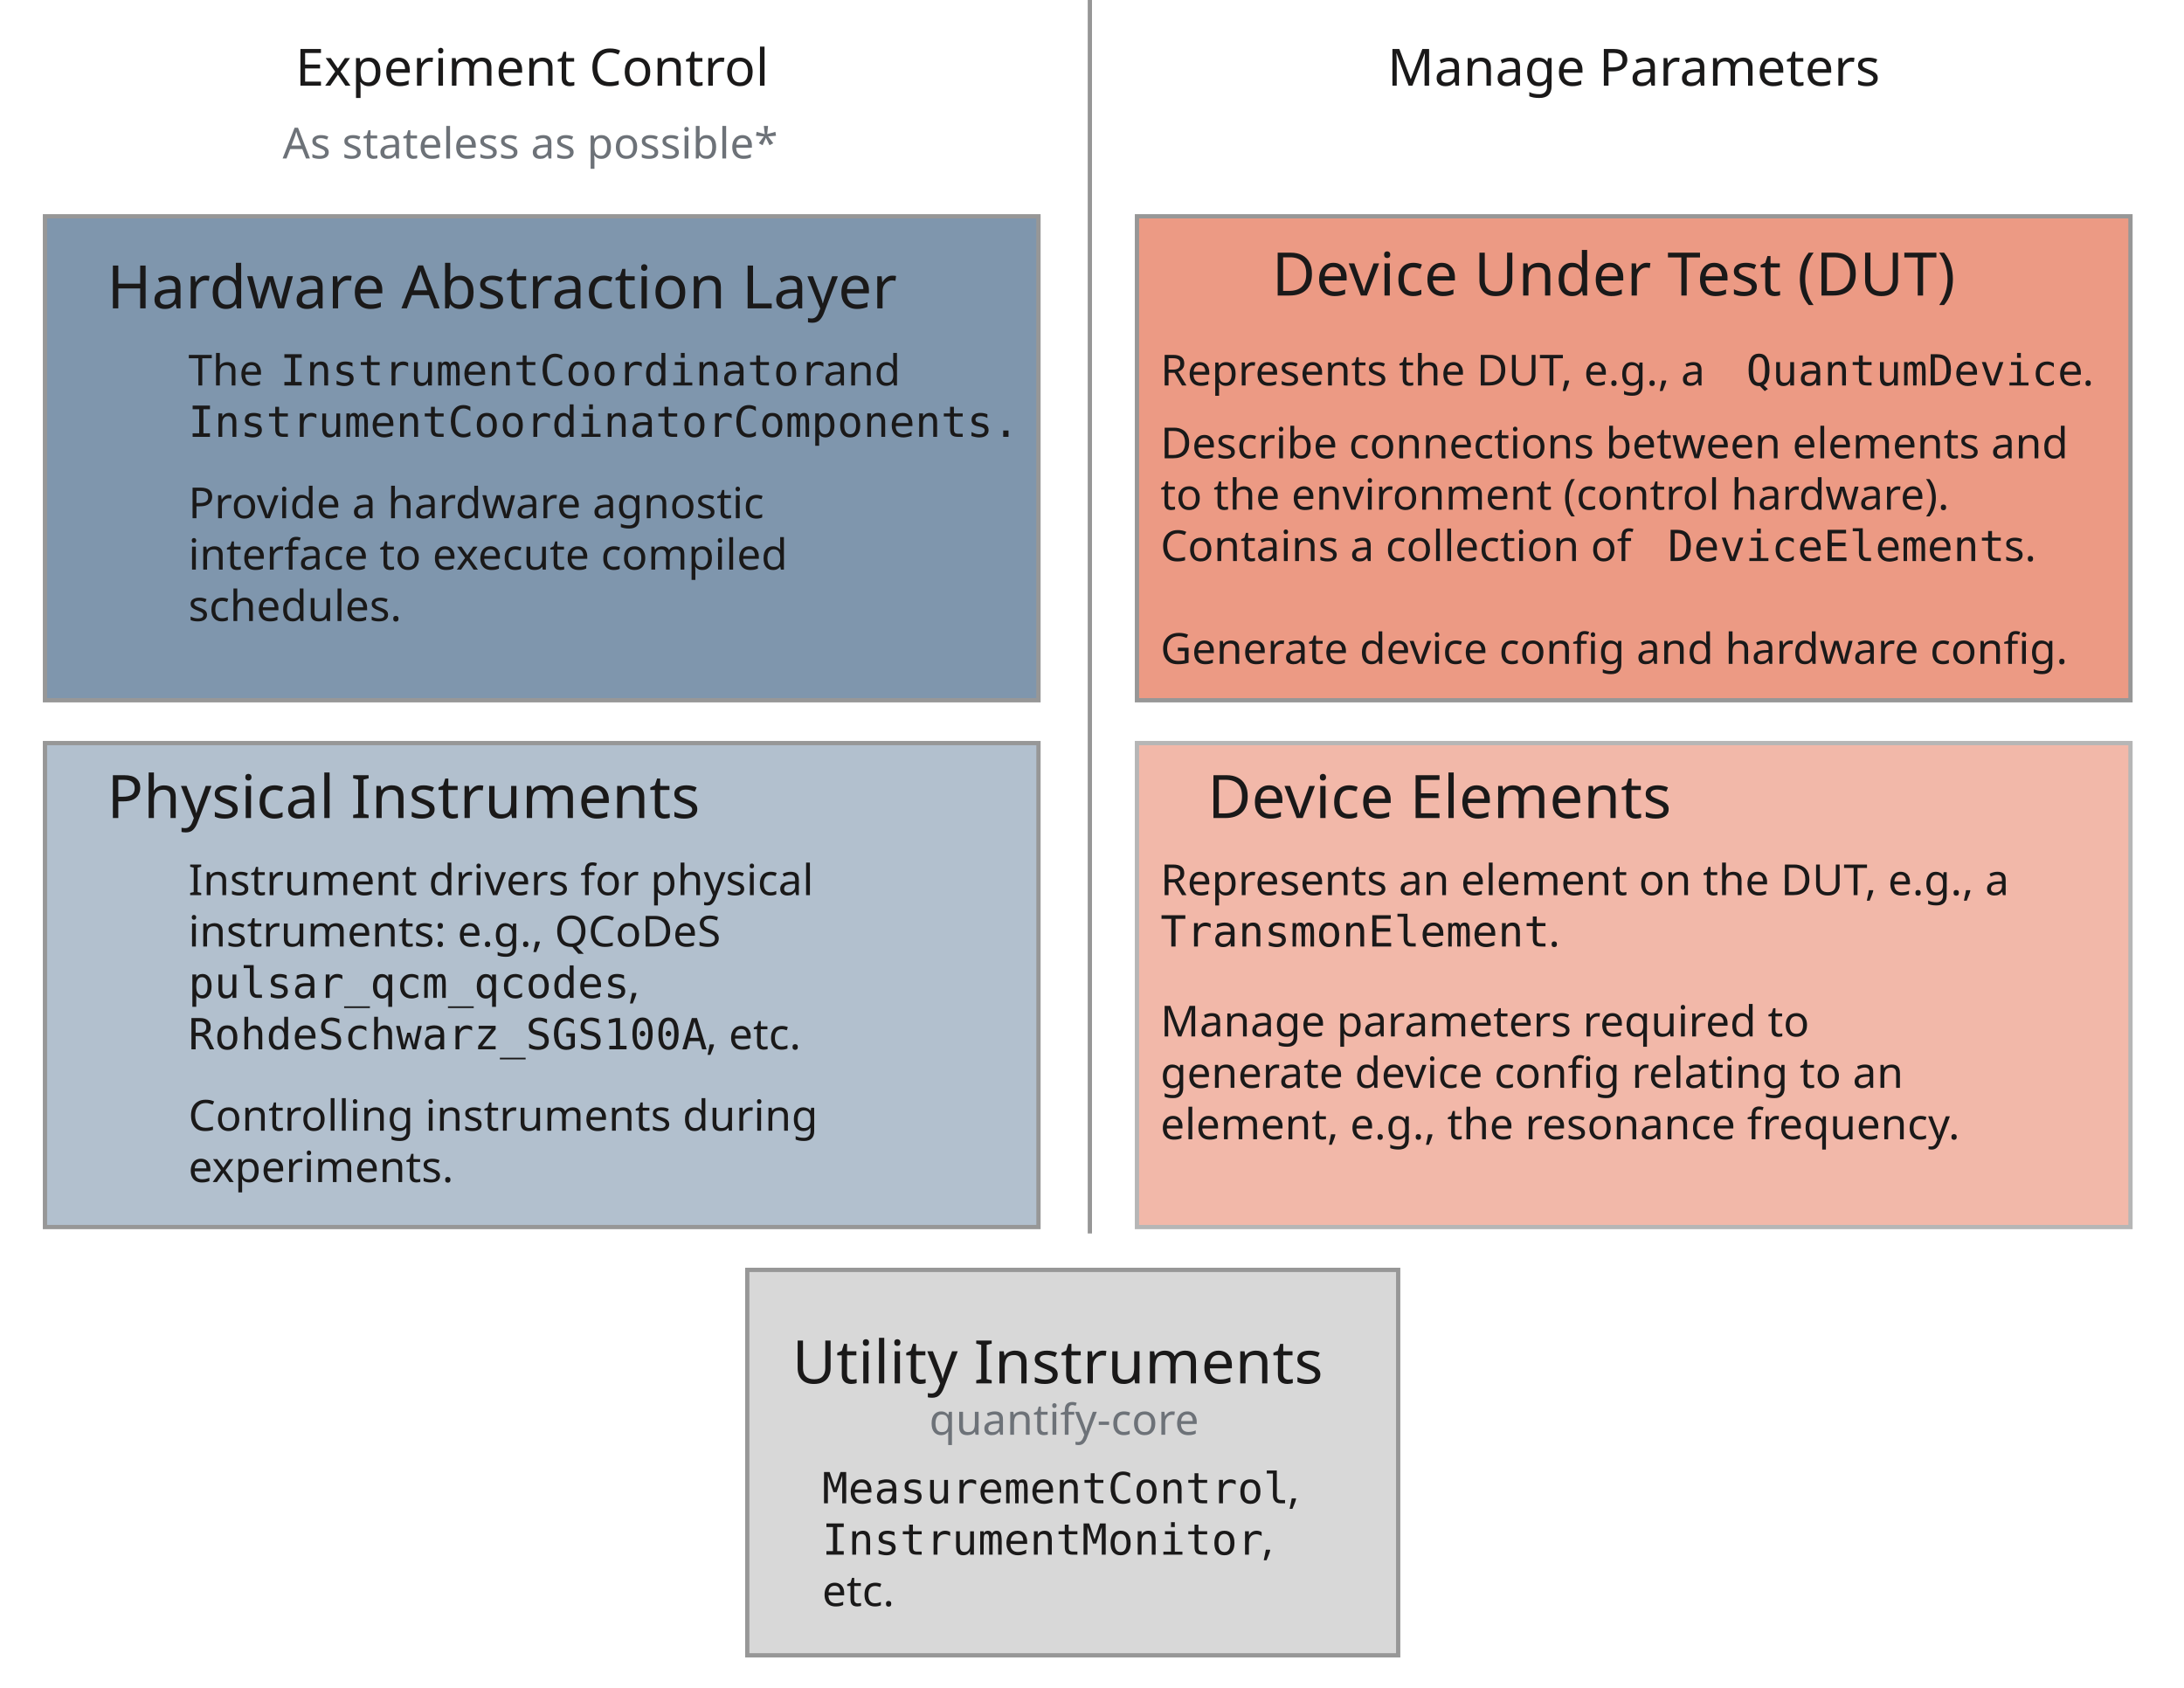
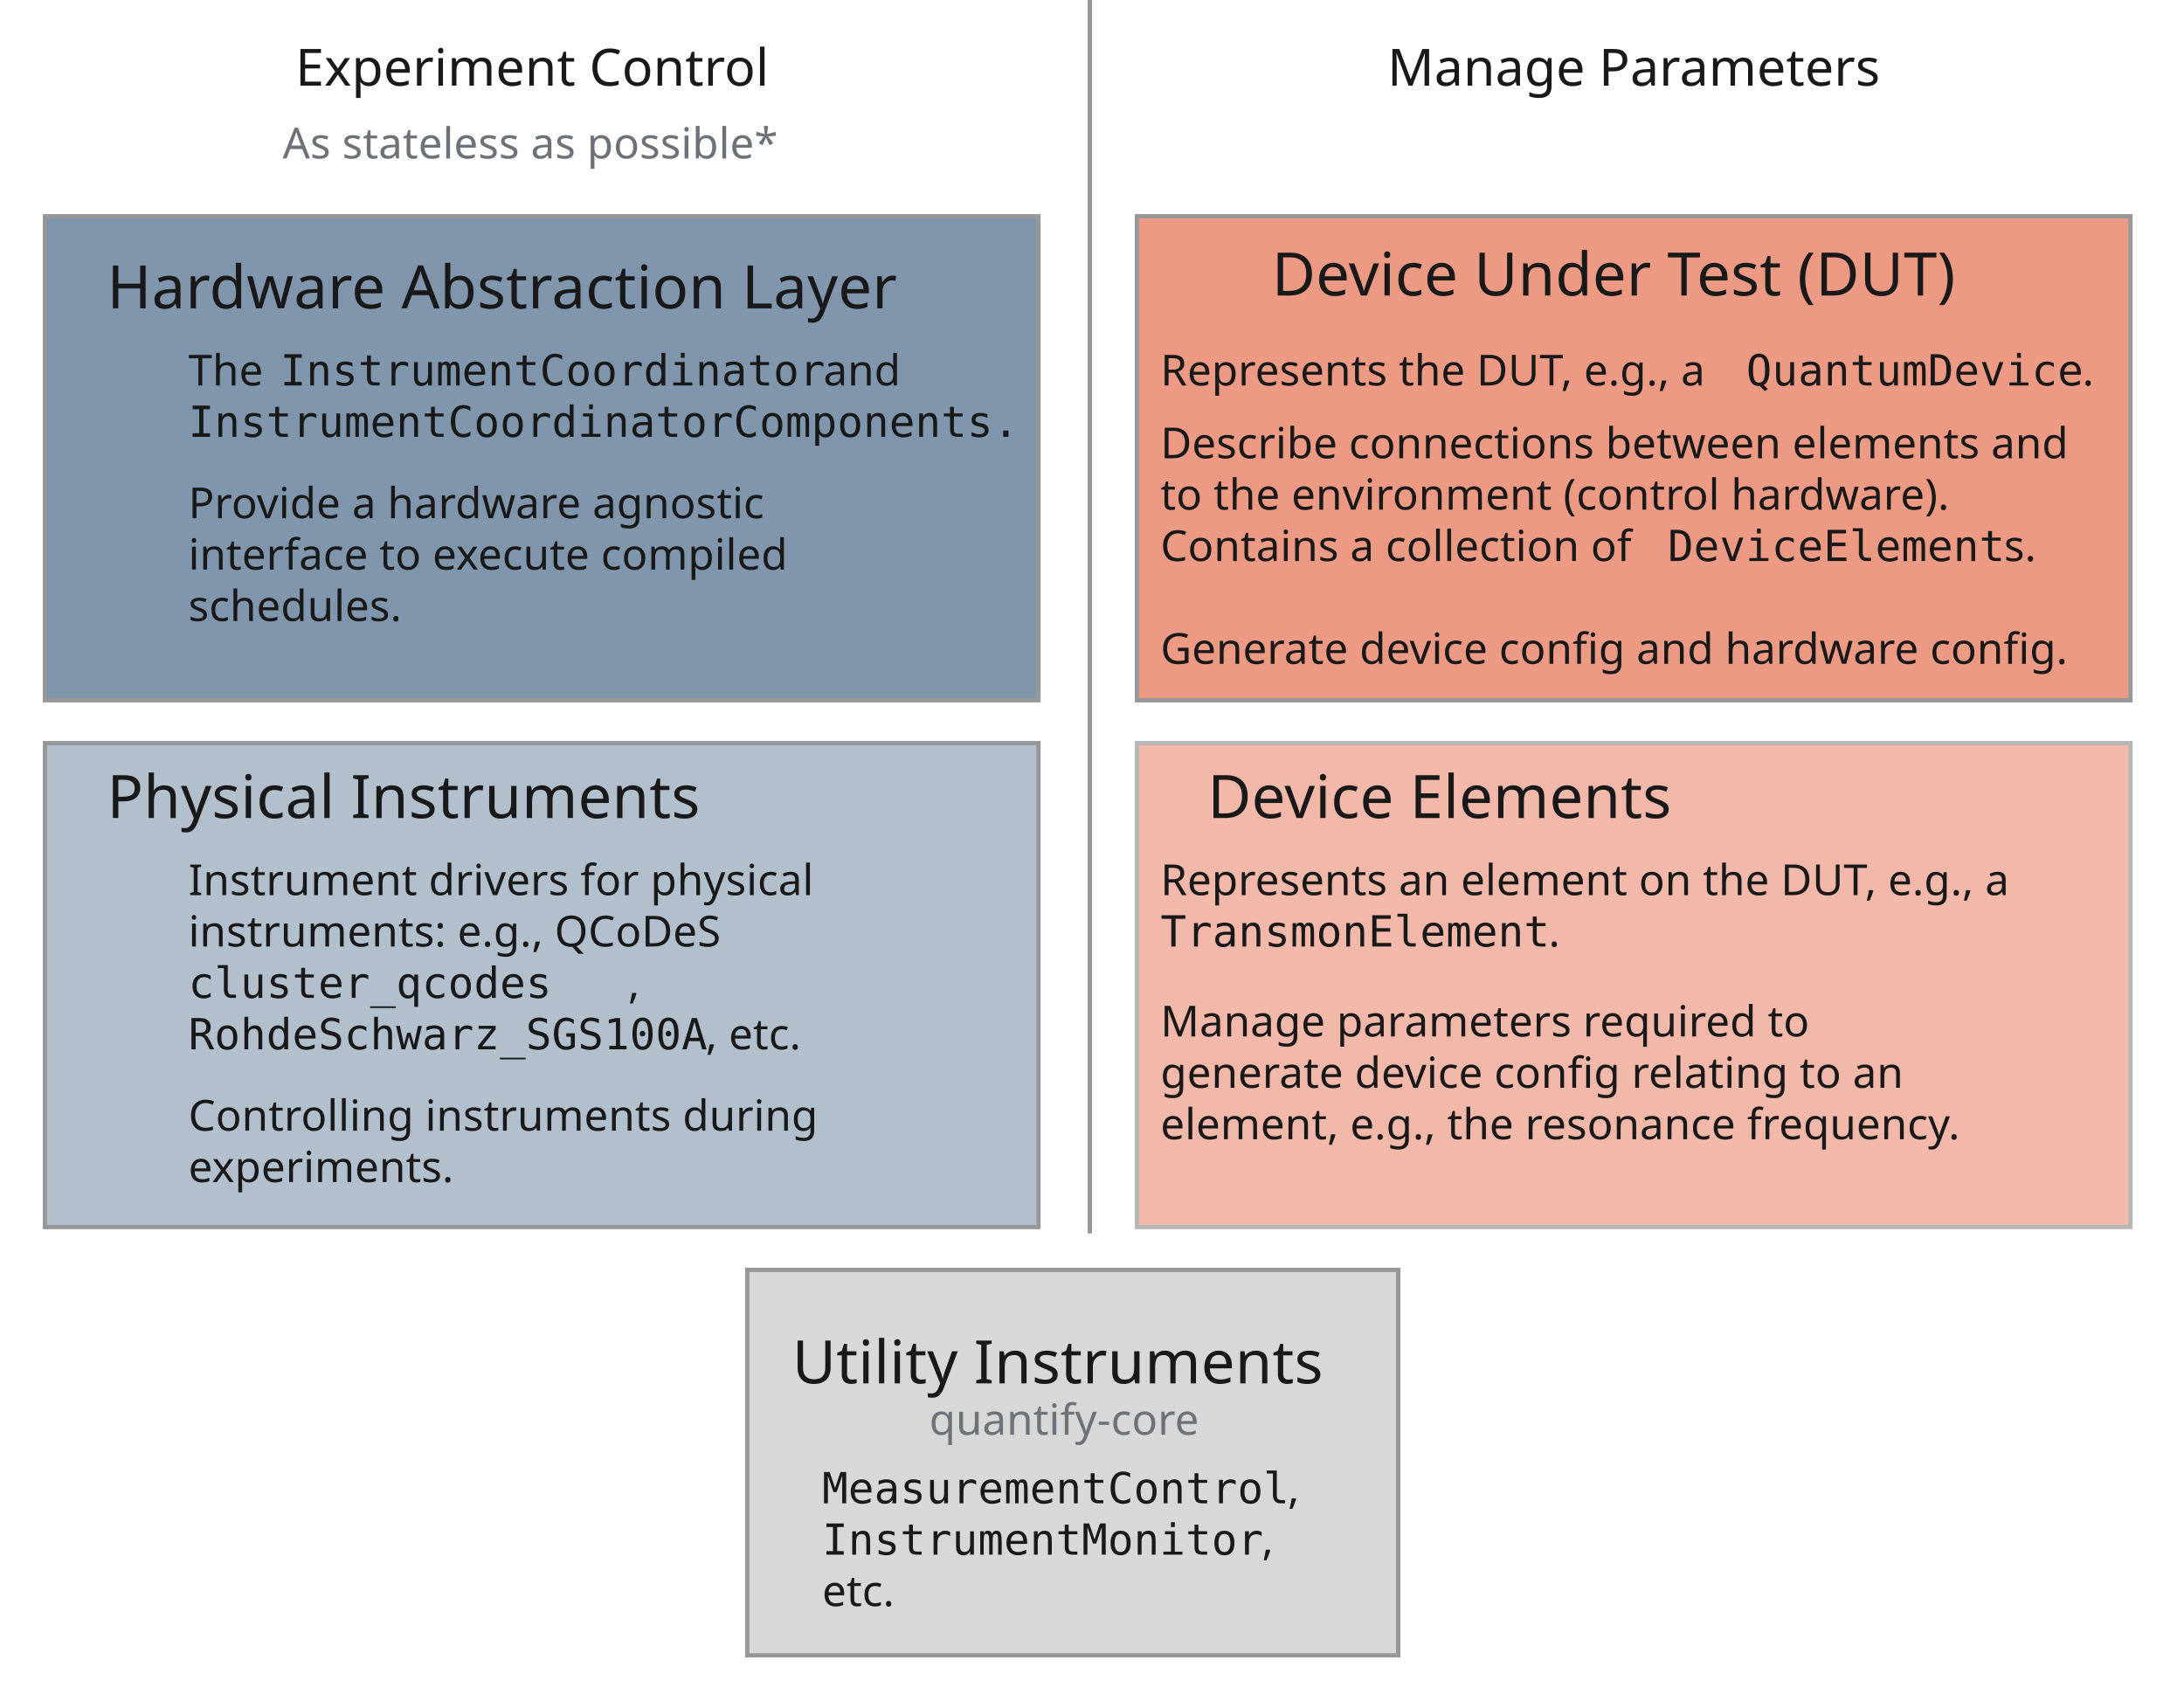
<svg xmlns="http://www.w3.org/2000/svg" width="510px" height="394px" viewBox="0 0 510 394" version="1.1">
  <g id="Instruments-overview" stroke="none" stroke-width="1" fill="none" fill-rule="evenodd">
    <g id="Group" transform="translate(174, 296)">
      <rect id="Rectangle" stroke="#979797" fill="#D8D8D8" x="0.5" y="0.5" width="152" height="90" />
      <text id="Utility-Instruments" font-family="LucidaGrande, Lucida Grande" font-size="14" font-weight="normal" letter-spacing="0.056" fill="#1A1919">
        <tspan x="11" y="27">Utility Instruments </tspan>
      </text>
      <text id="MeasurementControl," font-family="AndaleMono, Andale Mono" font-size="10" font-weight="normal" letter-spacing="0.04" fill="#1A1919">
        <tspan x="18" y="55">MeasurementControl</tspan>
        <tspan x="126.738" y="55" font-family="LucidaGrande, Lucida Grande">,</tspan>
        <tspan x="129.942" y="55" />
        <tspan x="18" y="67">InstrumentMonitor</tspan>
        <tspan x="120.697" y="67" font-family="LucidaGrande, Lucida Grande">,</tspan>
        <tspan x="123.901" y="67" />
        <tspan x="18" y="79" font-family="LucidaGrande, Lucida Grande">etc. </tspan>
      </text>
    </g>
    <rect id="Rectangle-Copy" stroke="#979797" fill="#7F96AD" x="10.5" y="50.5" width="232" height="113" />
    <rect id="Rectangle-Copy-3" stroke="#979797" fill="#EC9A84" x="265.5" y="50.5" width="232" height="113" />
    <rect id="Rectangle-Copy-4" stroke="#979797" fill="#EC9A84" opacity="0.7" x="265.5" y="173.5" width="232" height="113" />
    <rect id="Rectangle-Copy-2" stroke="#979797" fill-opacity="0.6" fill="#7F96AD" x="10.5" y="173.5" width="232" height="113" />
    <text id="Hardware-Abstraction" font-family="LucidaGrande, Lucida Grande" font-size="14" font-weight="normal" letter-spacing="0.056" fill="#1A1919">
      <tspan x="25" y="72">Hardware Abstraction Layer </tspan>
    </text>
    <text id="Physical-Instruments" font-family="LucidaGrande, Lucida Grande" font-size="14" font-weight="normal" letter-spacing="0.056" fill="#1A1919">
      <tspan x="25" y="191">Physical Instruments </tspan>
    </text>
    <text id="Device-Under-Test-(D" font-family="LucidaGrande, Lucida Grande" font-size="14" font-weight="normal" letter-spacing="0.056" fill="#1A1919">
      <tspan x="297" y="69">Device Under Test (DUT)</tspan>
    </text>
    <text id="Device-Elements" font-family="LucidaGrande, Lucida Grande" font-size="14" font-weight="normal" letter-spacing="0.056" fill="#1A1919">
      <tspan x="282" y="191">Device Elements</tspan>
    </text>
    <line x1="254.5" y1="0.5" x2="254.5" y2="287.5" id="Line-3" stroke="#979797" stroke-linecap="square" />
    <text id="The-InstrumentCoordi" font-family="LucidaGrande, Lucida Grande" font-size="10" font-weight="normal" letter-spacing="0.04" fill="#1A1919">
      <tspan x="44" y="90">The </tspan>
      <tspan x="65.425" y="90" font-family="AndaleMono, Andale Mono">InstrumentCoordinator</tspan>
      <tspan x="192.285" y="90"> and</tspan>
      <tspan x="44" y="102" font-family="AndaleMono, Andale Mono">InstrumentCoordinatorComponents.</tspan>
    </text>
    <text id="As-stateless-as-poss" font-family="LucidaGrande, Lucida Grande" font-size="10" font-weight="normal" letter-spacing="0.04" fill="#6D7278">
      <tspan x="66" y="37">As stateless as possible*</tspan>
    </text>
    <text id="quantify-core" font-family="LucidaGrande, Lucida Grande" font-size="10" font-weight="normal" letter-spacing="0.04" fill="#6D7278">
      <tspan x="217" y="335">quantify-core</tspan>
    </text>
    <text id="Provide-a-hardware-a" font-family="LucidaGrande, Lucida Grande" font-size="10" font-weight="normal" letter-spacing="0.04" fill="#1A1919">
      <tspan x="44" y="121">Provide a hardware agnostic </tspan>
      <tspan x="44" y="133">interface to execute compiled </tspan>
      <tspan x="44" y="145">schedules.</tspan>
    </text>
    <text id="Describe-connections" font-family="LucidaGrande, Lucida Grande" font-size="10" font-weight="normal" letter-spacing="0.04" fill="#1A1919">
      <tspan x="271" y="107">Describe connections between elements and </tspan>
      <tspan x="271" y="119">to the environment (control hardware). </tspan>
      <tspan x="271" y="131">Contains a collection of </tspan>
      <tspan x="389.441" y="131" font-family="AndaleMono, Andale Mono">DeviceElement</tspan>
      <tspan x="467.974" y="131">s.</tspan>
      <tspan x="271" y="143" />
      <tspan x="271" y="155">Generate device config and hardware config. </tspan>
    </text>
    <text id="Represents-an-elemen" font-family="LucidaGrande, Lucida Grande" font-size="10" font-weight="normal" letter-spacing="0.04" fill="#1A1919">
      <tspan x="271" y="209">Represents an element on the DUT, e.g., a </tspan>
      <tspan x="271" y="221" font-family="AndaleMono, Andale Mono">TransmonElement</tspan>
      <tspan x="361.615" y="221">. </tspan>
    </text>
    <text id="Represents-the-DUT," font-family="LucidaGrande, Lucida Grande" font-size="10" font-weight="normal" letter-spacing="0.04" fill="#1A1919">
      <tspan x="271" y="90">Represents the DUT, e.g., a </tspan>
      <tspan x="407.75" y="90" font-family="AndaleMono, Andale Mono">QuantumDevice</tspan>
      <tspan x="486.283" y="90">.</tspan>
    </text>
    <text id="Manage-parameters-re" font-family="LucidaGrande, Lucida Grande" font-size="10" font-weight="normal" letter-spacing="0.04" fill="#1A1919">
      <tspan x="271" y="242">Manage parameters required to </tspan>
      <tspan x="271" y="254">generate device config relating to an </tspan>
      <tspan x="271" y="266">element, e.g., the resonance frequency. </tspan>
    </text>
    <text id="Instrument-drivers-f" font-family="LucidaGrande, Lucida Grande" font-size="10" font-weight="normal" letter-spacing="0.04" fill="#1A1919">
      <tspan x="44" y="209">Instrument drivers for physical </tspan>
      <tspan x="44" y="221">instruments: e.g., QCoDeS </tspan>
-       <tspan x="44" y="233" font-family="AndaleMono, Andale Mono">pulsar_qcm_qcodes</tspan>
+       <tspan x="44" y="233" font-family="AndaleMono, Andale Mono">cluster_qcodes</tspan>
      <tspan x="146.697" y="233">,  </tspan>
      <tspan x="44" y="245" font-family="AndaleMono, Andale Mono">RohdeSchwarz_SGS100A</tspan>
      <tspan x="164.82" y="245">, etc.</tspan>
    </text>
    <text id="Controlling-instrume" font-family="LucidaGrande, Lucida Grande" font-size="10" font-weight="normal" letter-spacing="0.04" fill="#1A1919">
      <tspan x="44" y="264">Controlling instruments during </tspan>
      <tspan x="44" y="276">experiments.</tspan>
    </text>
    <text id="Experiment-Control" font-family="LucidaGrande, Lucida Grande" font-size="12" font-weight="normal" letter-spacing="0.048" fill="#1A1919">
      <tspan x="69" y="20">Experiment Control</tspan>
    </text>
    <text id="Manage-Parameters" font-family="LucidaGrande, Lucida Grande" font-size="12" font-weight="normal" letter-spacing="0.048" fill="#1A1919">
      <tspan x="324" y="20">Manage Parameters</tspan>
    </text>
  </g>
</svg>
